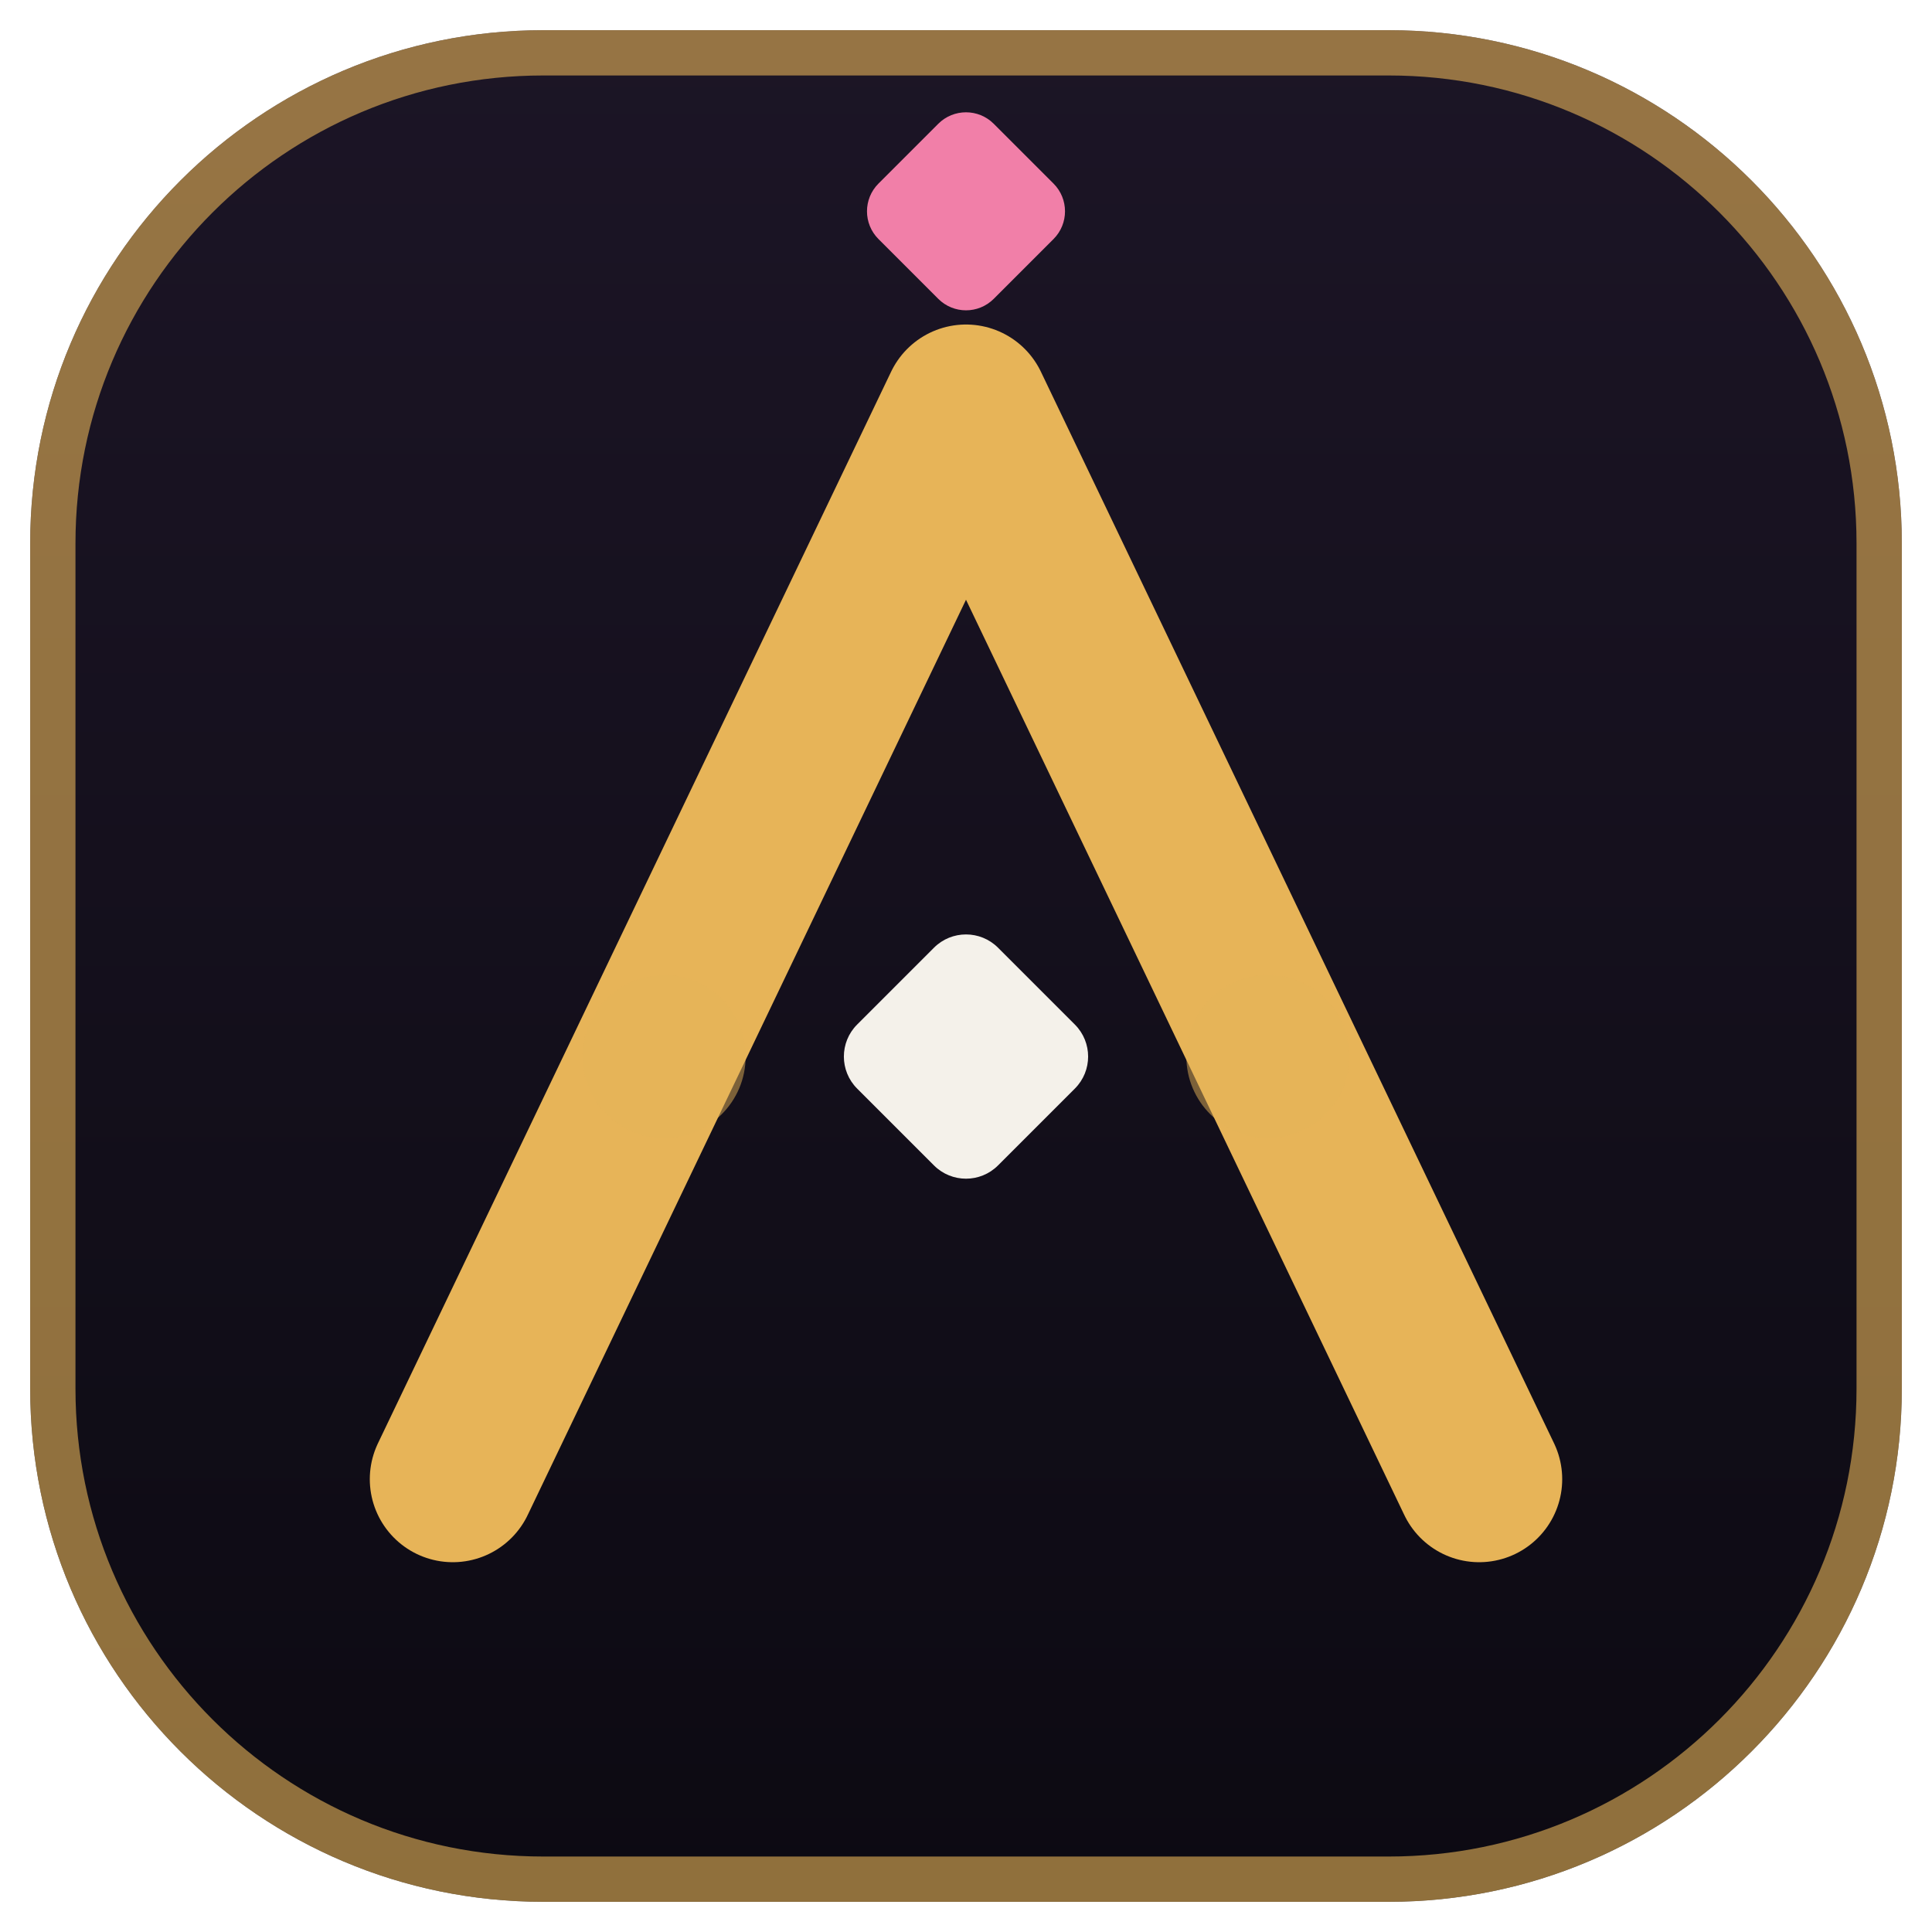
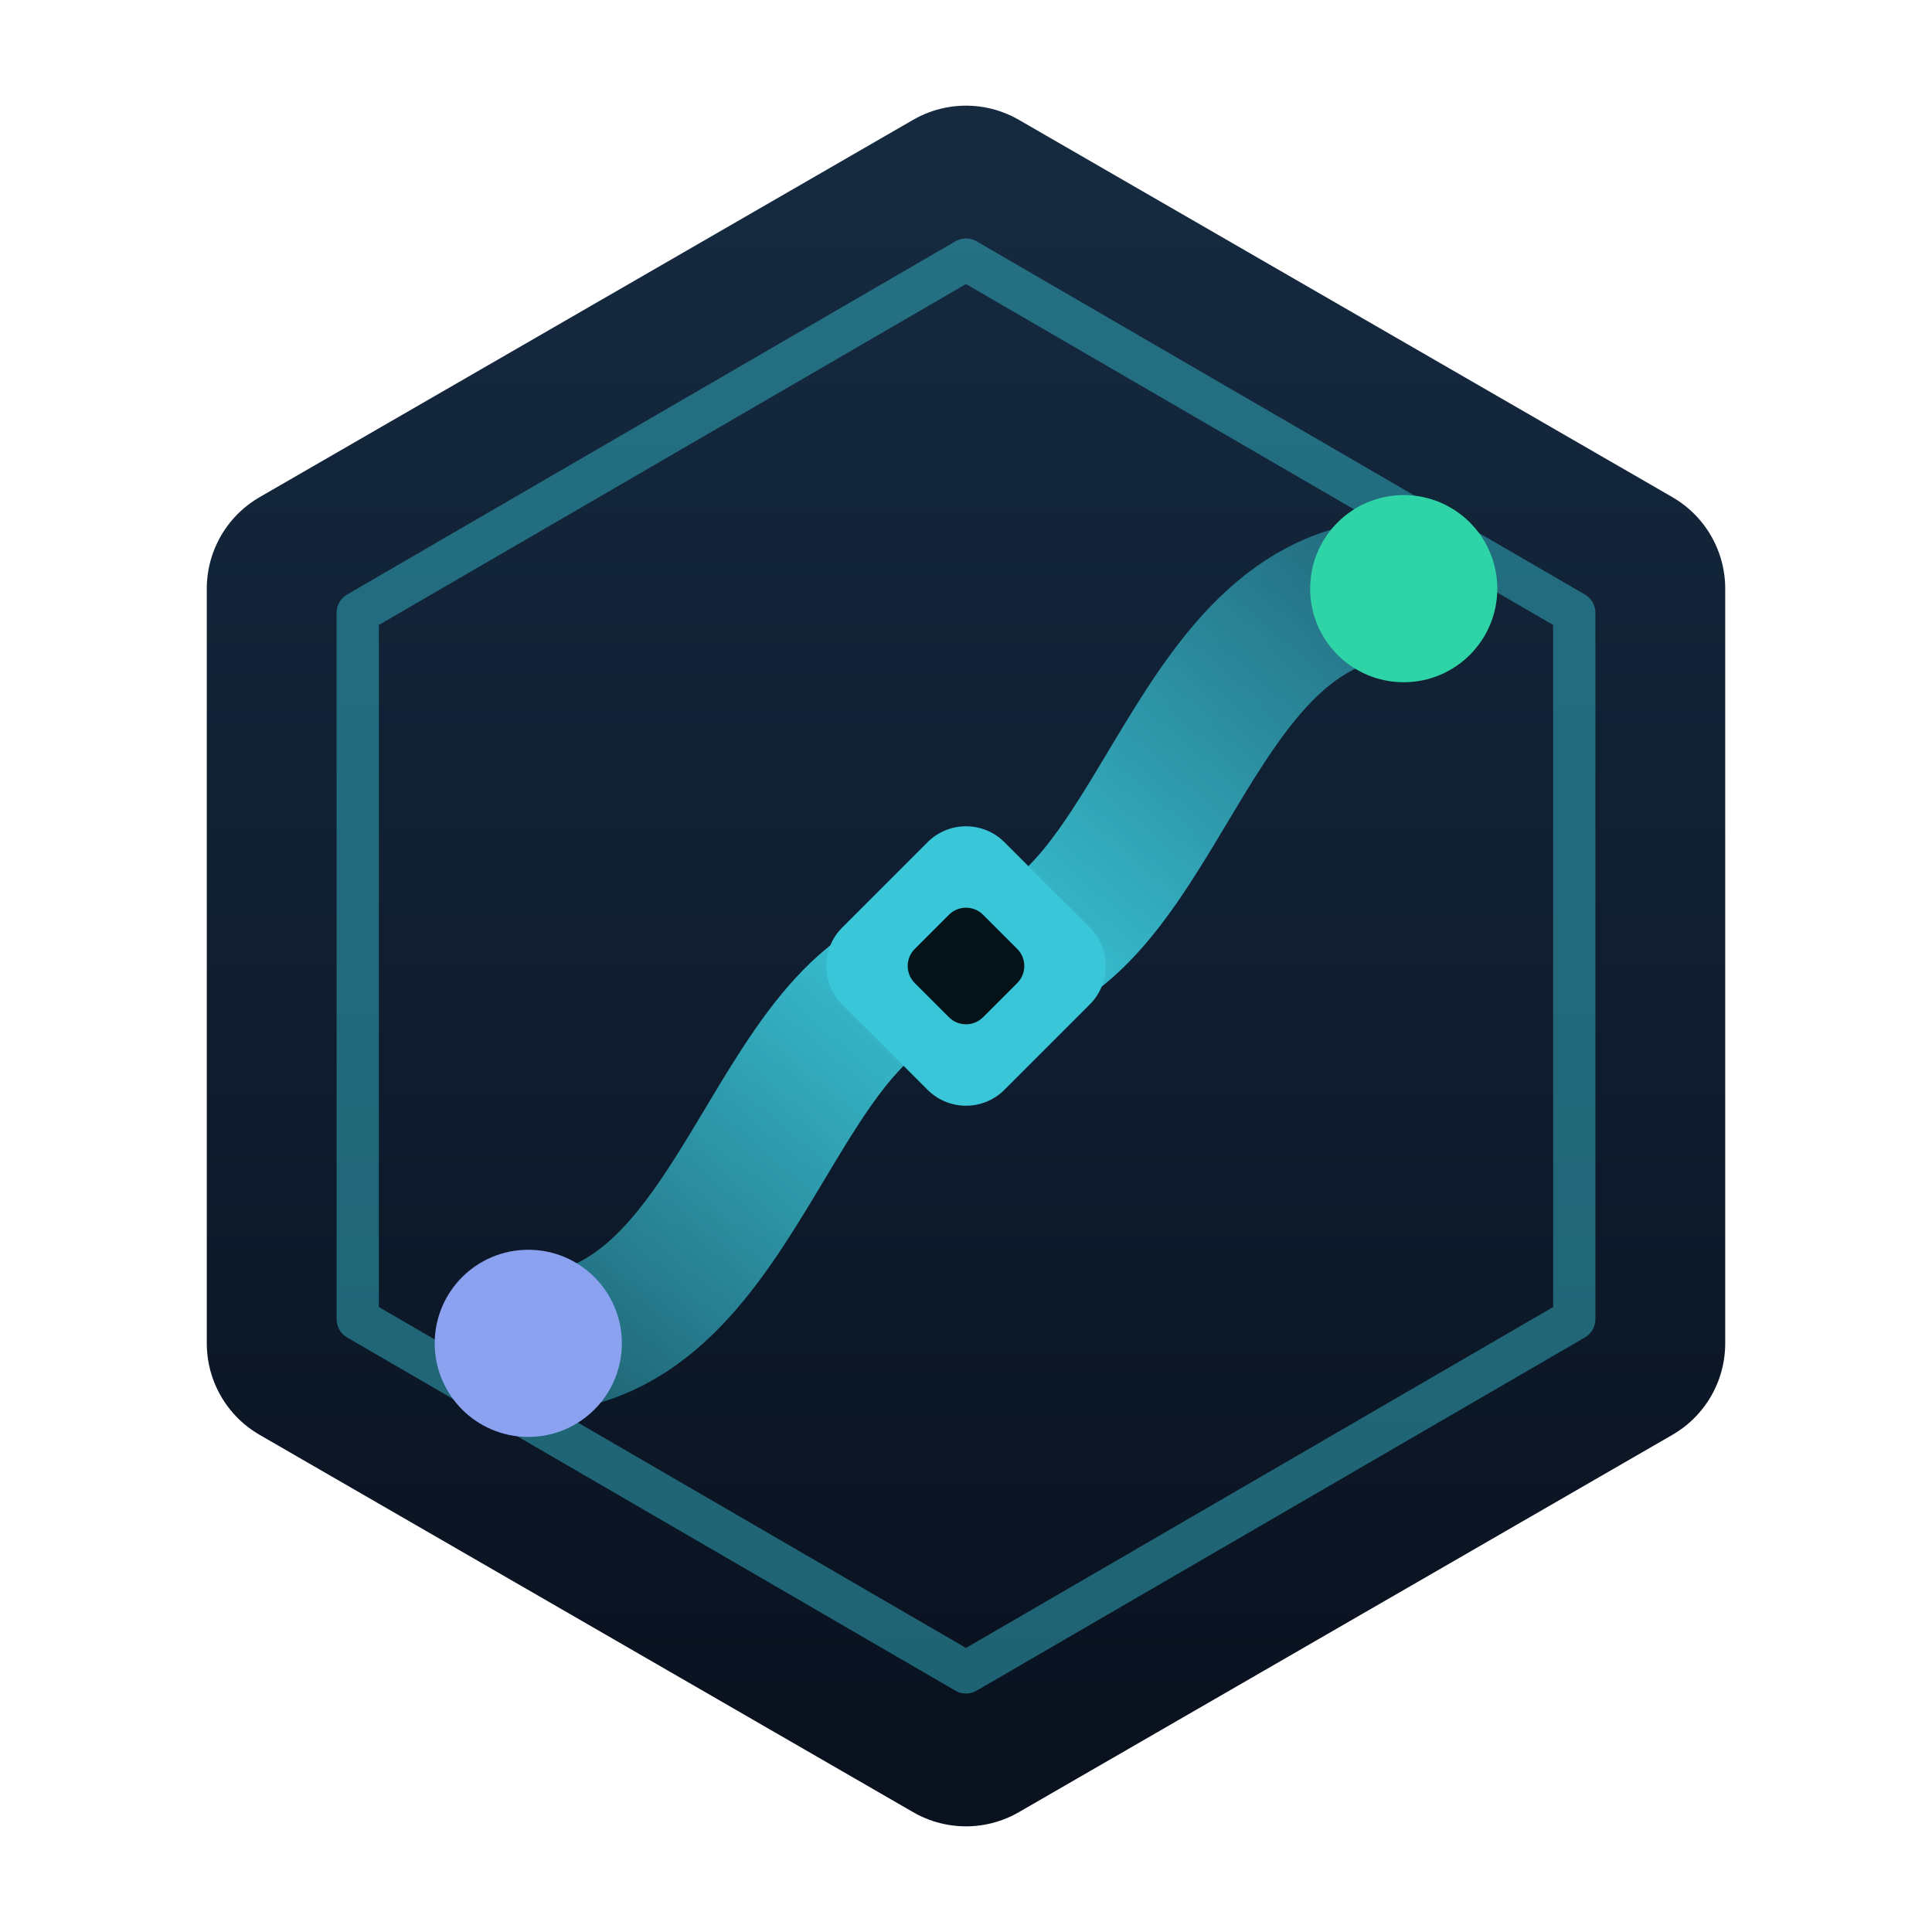
<svg xmlns="http://www.w3.org/2000/svg" viewBox="0 0 64 64">
  <defs>
-     <linearGradient id="plateL" x1="0" y1="0" x2="0" y2="1">
-       <stop offset="0" stop-color="#1C1526" />
-       <stop offset="1" stop-color="#0C0A12" />
+     <linearGradient id="plate" x1="0" y1="0" x2="0" y2="1">
+       <stop offset="0" stop-color="#15293F" />
+       <stop offset="1" stop-color="#0A1220" />
    </linearGradient>
-     <linearGradient id="beamL" x1="0" y1="0" x2="1" y2="0">
-       <stop offset="0" stop-color="#E7B458" stop-opacity="0.3" />
-       <stop offset="0.5" stop-color="#E7B458" />
-       <stop offset="1" stop-color="#E7B458" stop-opacity="0.3" />
+     <linearGradient id="rail" x1="0" y1="1" x2="1" y2="0">
+       <stop offset="0" stop-color="#39C6D8" stop-opacity="0.45" />
+       <stop offset="0.5" stop-color="#39C6D8" />
+       <stop offset="1" stop-color="#39C6D8" stop-opacity="0.45" />
    </linearGradient>
  </defs>
-   <rect x="1" y="1" width="62" height="62" rx="17" fill="url(#plateL)" />
-   <rect x="1.75" y="1.75" width="60.5" height="60.5" rx="16.25" fill="none" stroke="#E7B458" stroke-opacity="0.6" stroke-width="1.5" />
-   <path d="M15 49 L32 13.5 L49 49" fill="none" stroke="#E7B458" stroke-width="5.5" stroke-linecap="round" stroke-linejoin="round" />
-   <path d="M22 35 H42" stroke="url(#beamL)" stroke-width="3.2" stroke-linecap="round" />
-   <circle cx="22" cy="35" r="2.7" fill="#E7B458" fill-opacity="0.5" />
-   <circle cx="42" cy="35" r="2.7" fill="#E7B458" fill-opacity="0.5" />
-   <rect x="28.7" y="31.7" width="6.6" height="6.6" rx="1.5" transform="rotate(45 32 35)" fill="#F4F1EA" />
-   <rect x="29.3" y="4.3" width="5.4" height="5.4" rx="1.3" transform="rotate(45 32 7)" fill="#F17FA8" />
+   <path d="M32 7 L53.65 19.5 L53.65 44.5 L32 57 L10.35 44.5 L10.35 19.5 Z" fill="url(#plate)" stroke="url(#plate)" stroke-width="7" stroke-linejoin="round" />
+   <path d="M32 8.6 L52.15 20.3 L52.15 43.7 L32 55.4 L11.85 43.7 L11.85 20.3 Z" fill="none" stroke="#39C6D8" stroke-opacity="0.45" stroke-width="1.4" stroke-linejoin="round" />
+   <path d="M17.5 44.5 C 25 44.5, 25.5 32, 32 32 C 38.5 32, 39 19.5, 46.5 19.5" fill="none" stroke="url(#rail)" stroke-width="4.6" stroke-linecap="round" />
+   <circle cx="17.5" cy="44.5" r="3.1" fill="#8AA2F0" />
+   <rect x="28.2" y="28.2" width="7.6" height="7.6" rx="1.8" transform="rotate(45 32 32)" fill="#39C6D8" />
+   <rect x="30.4" y="30.4" width="3.2" height="3.2" rx="0.8" transform="rotate(45 32 32)" fill="#04121A" />
+   <circle cx="46.5" cy="19.5" r="3.1" fill="#2ED3A6" />
</svg>
